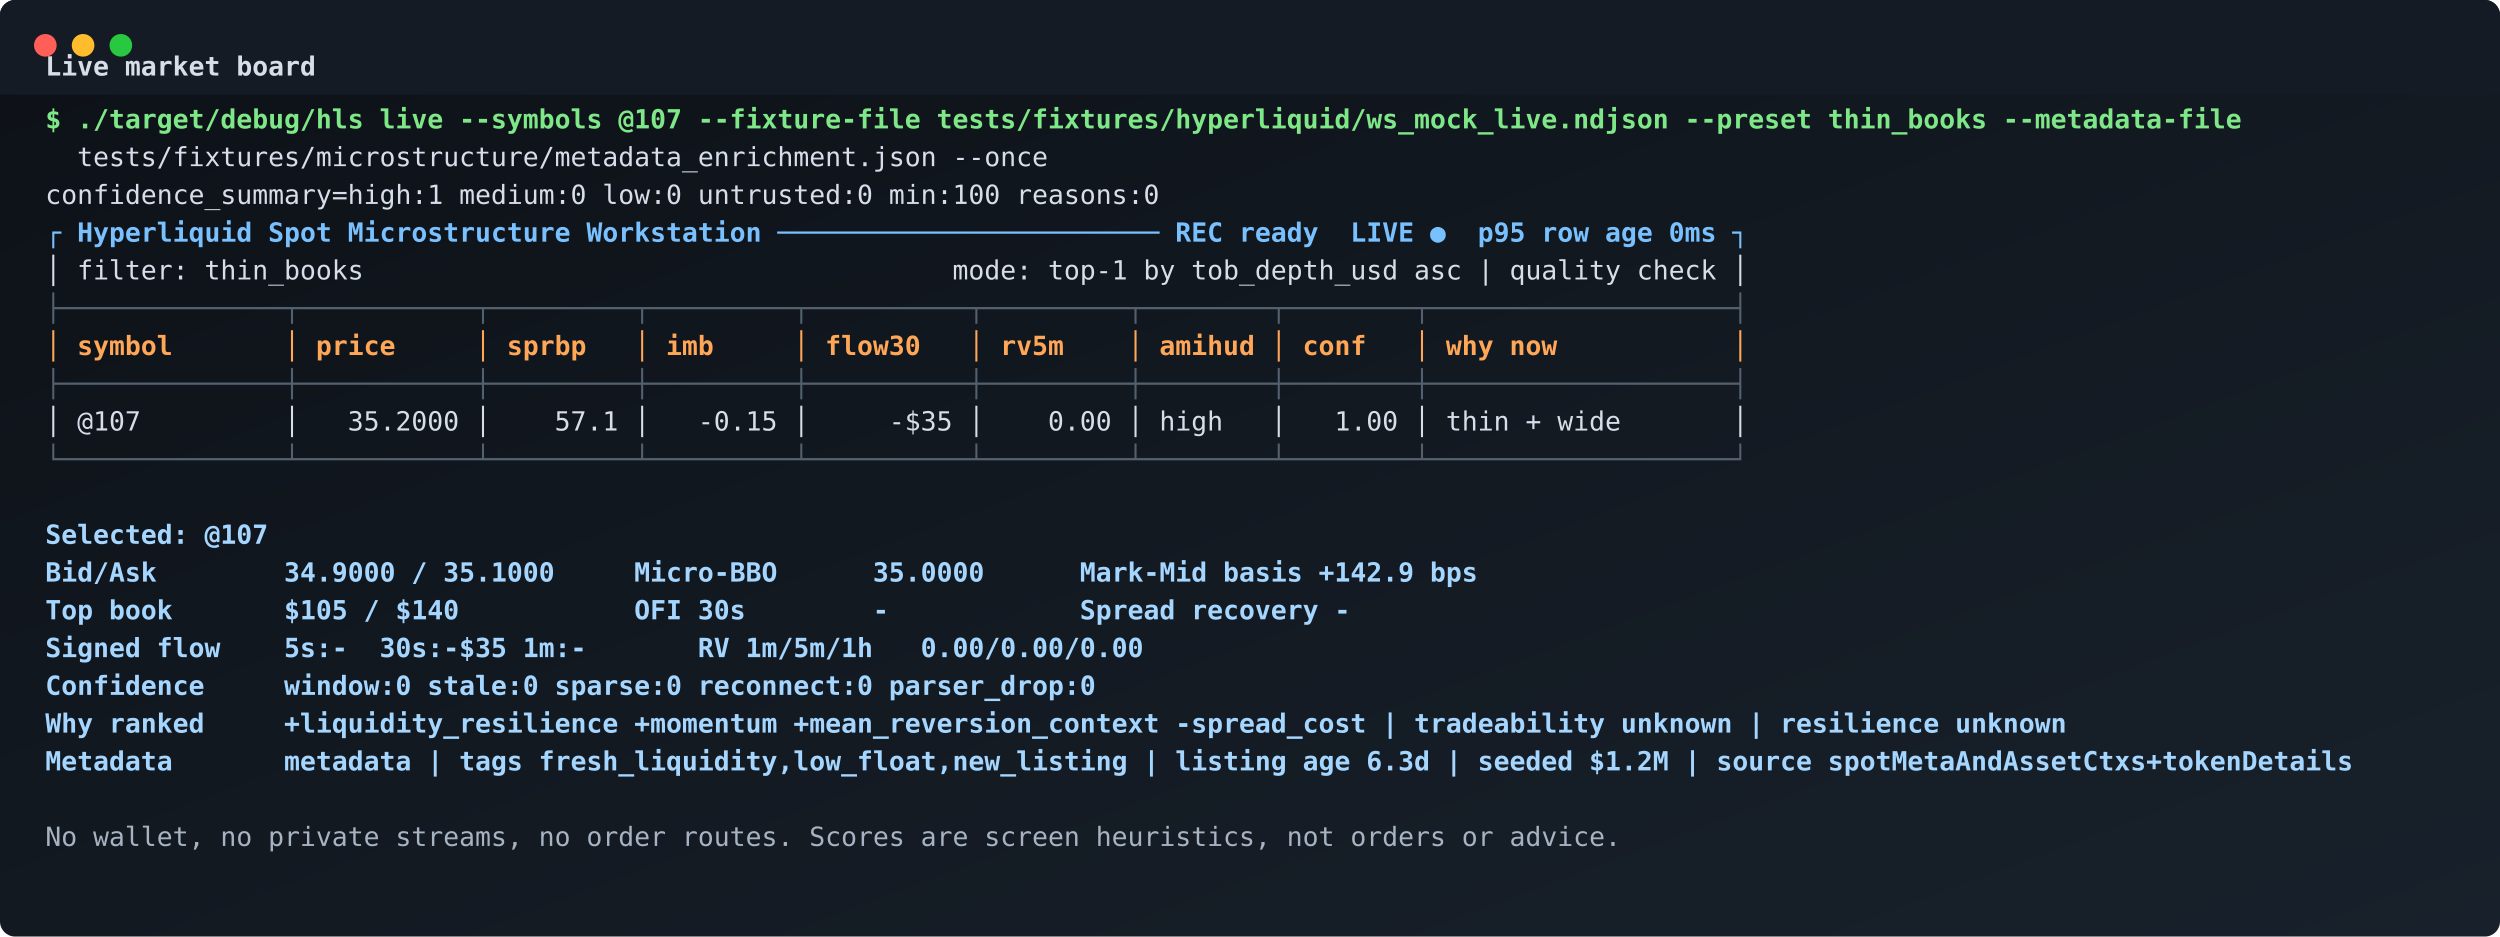
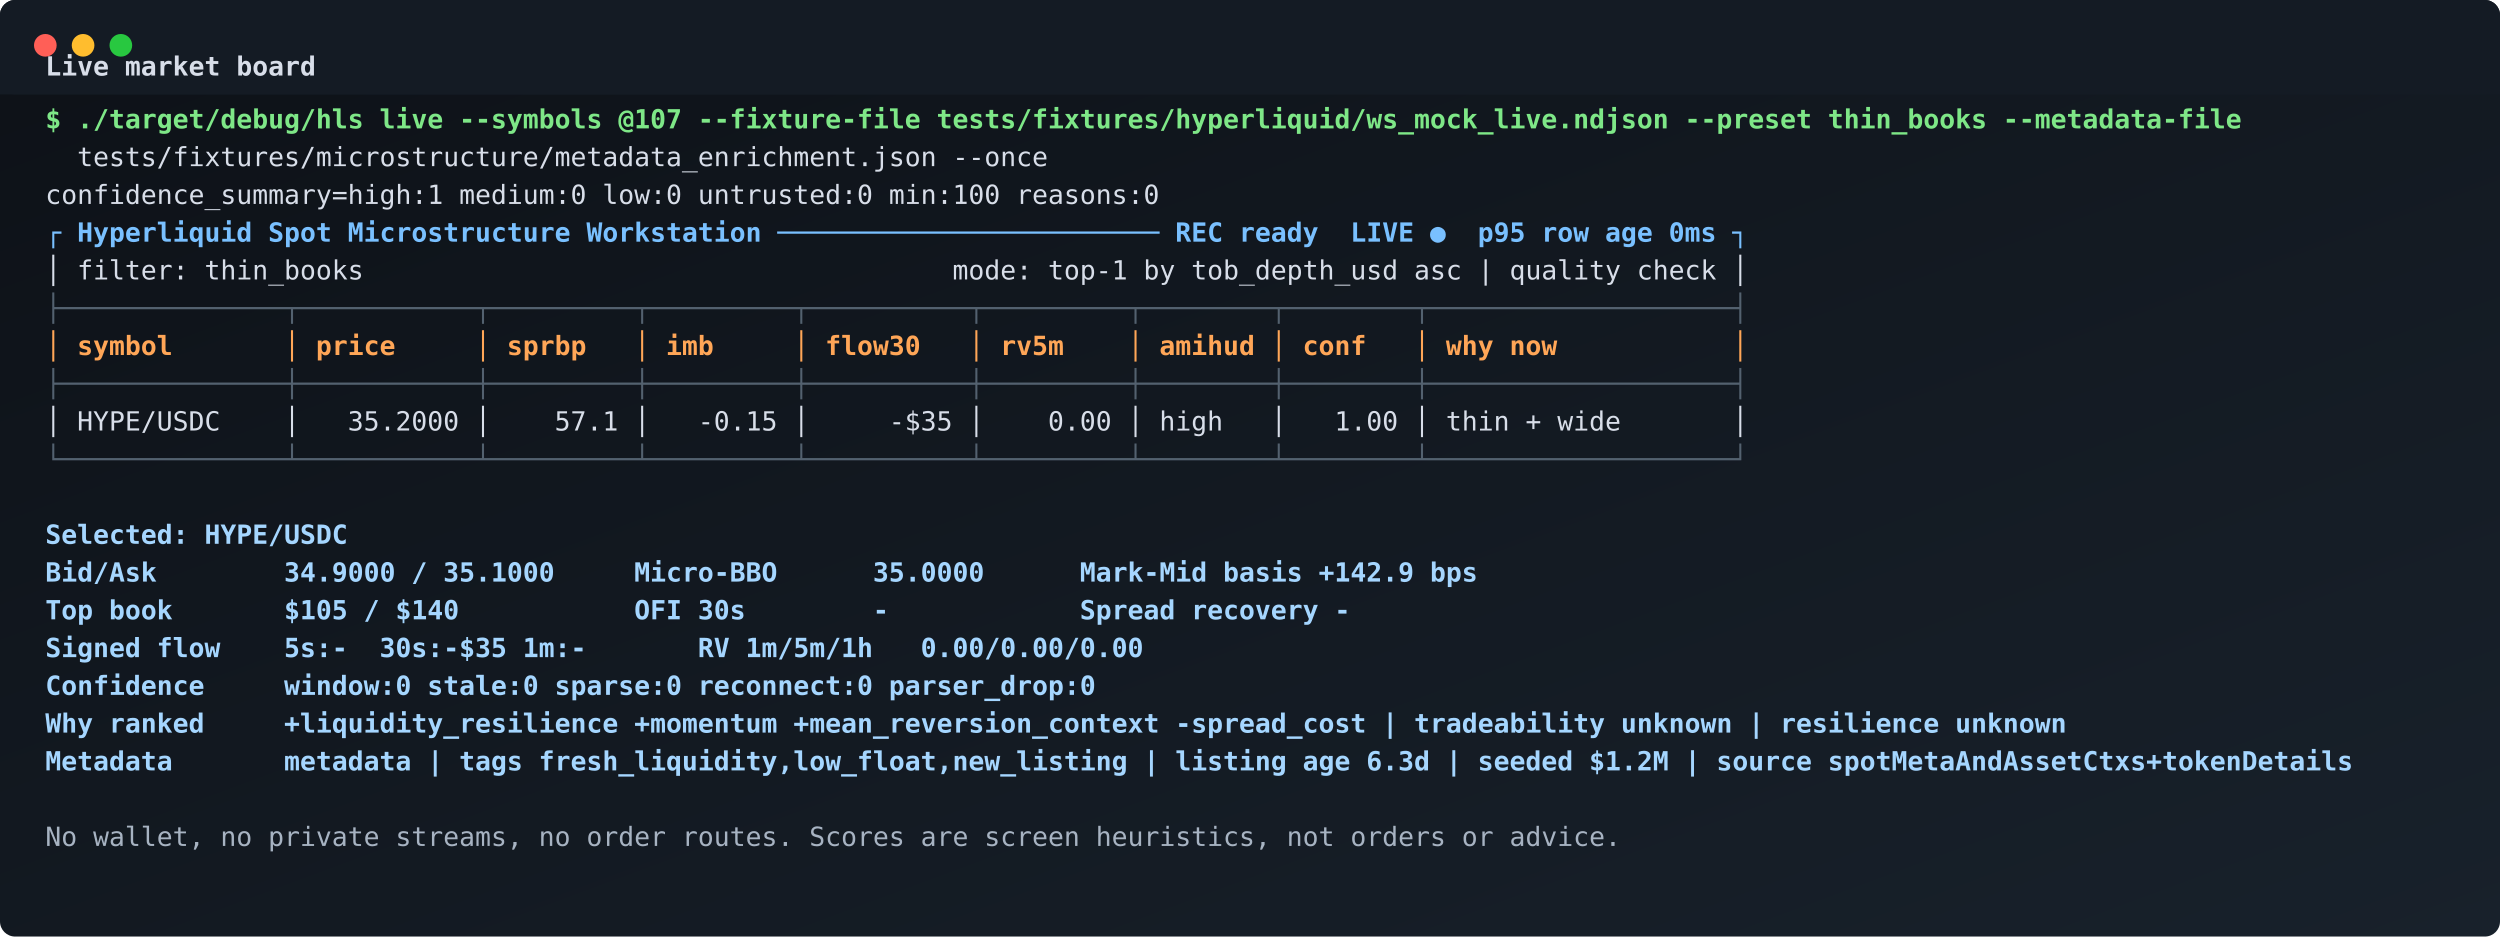
<svg xmlns="http://www.w3.org/2000/svg" role="img" xml:space="preserve" aria-label="Live market board terminal screenshot" viewBox="0 0 1324 496" width="1324" height="496">
  <defs>
    <linearGradient id="bg" x1="0" x2="1" y1="0" y2="1">
      <stop offset="0" stop-color="#0d1117" />
      <stop offset="1" stop-color="#18212b" />
    </linearGradient>
  </defs>
  <rect width="1324" height="496" rx="8" fill="url(#bg)" />
  <rect x="0" y="0" width="1324" height="50" rx="8" fill="#141b24" />
  <rect x="0" y="42" width="1324" height="8" fill="#141b24" />
  <circle cx="24" cy="24" r="6" fill="#ff5f57" />
  <circle cx="44" cy="24" r="6" fill="#ffbd2e" />
  <circle cx="64" cy="24" r="6" fill="#28c840" />
  <text x="24" y="40" fill="#d8dee9" font-family="ui-monospace, SFMono-Regular, Menlo, Consolas, monospace" font-size="14" font-weight="700">Live market board</text>
  <text x="24" y="68" fill="#7ee787" font-family="ui-monospace, SFMono-Regular, Menlo, Consolas, monospace" font-size="14" font-weight="700">$ ./target/debug/hls live --symbols @107 --fixture-file tests/fixtures/hyperliquid/ws_mock_live.ndjson --preset thin_books --metadata-file</text>
  <text x="24" y="88" fill="#d8dee9" font-family="ui-monospace, SFMono-Regular, Menlo, Consolas, monospace" font-size="14" font-weight="400">  tests/fixtures/microstructure/metadata_enrichment.json --once</text>
  <text x="24" y="108" fill="#d8dee9" font-family="ui-monospace, SFMono-Regular, Menlo, Consolas, monospace" font-size="14" font-weight="400">confidence_summary=high:1 medium:0 low:0 untrusted:0 min:100 reasons:0</text>
  <text x="24" y="128" fill="#79c0ff" font-family="ui-monospace, SFMono-Regular, Menlo, Consolas, monospace" font-size="14" font-weight="700">┌ Hyperliquid Spot Microstructure Workstation ──────────────────────── REC ready  LIVE ●  p95 row age 0ms ┐</text>
  <text x="24" y="148" fill="#d8dee9" font-family="ui-monospace, SFMono-Regular, Menlo, Consolas, monospace" font-size="14" font-weight="400">│ filter: thin_books                                     mode: top-1 by tob_depth_usd asc | quality check │</text>
  <text x="24" y="168" fill="#53616f" font-family="ui-monospace, SFMono-Regular, Menlo, Consolas, monospace" font-size="14" font-weight="400">├──────────────┬───────────┬─────────┬─────────┬──────────┬─────────┬────────┬────────┬───────────────────┤</text>
  <text x="24" y="188" fill="#ffa657" font-family="ui-monospace, SFMono-Regular, Menlo, Consolas, monospace" font-size="14" font-weight="700">│ symbol       │ price     │ sprbp   │ imb     │ flow30   │ rv5m    │ amihud │ conf   │ why now           │</text>
  <text x="24" y="208" fill="#53616f" font-family="ui-monospace, SFMono-Regular, Menlo, Consolas, monospace" font-size="14" font-weight="400">├──────────────┼───────────┼─────────┼─────────┼──────────┼─────────┼────────┼────────┼───────────────────┤</text>
-   <text x="24" y="228" fill="#d8dee9" font-family="ui-monospace, SFMono-Regular, Menlo, Consolas, monospace" font-size="14" font-weight="400">│ @107         │   35.2000 │    57.1 │   -0.15 │     -$35 │    0.00 │ high   │   1.00 │ thin + wide       │</text>
+   <text x="24" y="228" fill="#d8dee9" font-family="ui-monospace, SFMono-Regular, Menlo, Consolas, monospace" font-size="14" font-weight="400">│ HYPE/USDC    │   35.2000 │    57.1 │   -0.15 │     -$35 │    0.00 │ high   │   1.00 │ thin + wide       │</text>
  <text x="24" y="248" fill="#53616f" font-family="ui-monospace, SFMono-Regular, Menlo, Consolas, monospace" font-size="14" font-weight="400">└──────────────┴───────────┴─────────┴─────────┴──────────┴─────────┴────────┴────────┴───────────────────┘</text>
  <text x="24" y="268" fill="#d8dee9" font-family="ui-monospace, SFMono-Regular, Menlo, Consolas, monospace" font-size="14" font-weight="400" />
-   <text x="24" y="288" fill="#a5d6ff" font-family="ui-monospace, SFMono-Regular, Menlo, Consolas, monospace" font-size="14" font-weight="600">Selected: @107</text>
+   <text x="24" y="288" fill="#a5d6ff" font-family="ui-monospace, SFMono-Regular, Menlo, Consolas, monospace" font-size="14" font-weight="600">Selected: HYPE/USDC</text>
  <text x="24" y="308" fill="#a5d6ff" font-family="ui-monospace, SFMono-Regular, Menlo, Consolas, monospace" font-size="14" font-weight="600">Bid/Ask        34.9000 / 35.1000     Micro-BBO      35.0000      Mark-Mid basis +142.9 bps</text>
  <text x="24" y="328" fill="#a5d6ff" font-family="ui-monospace, SFMono-Regular, Menlo, Consolas, monospace" font-size="14" font-weight="600">Top book       $105 / $140           OFI 30s        -            Spread recovery -</text>
  <text x="24" y="348" fill="#a5d6ff" font-family="ui-monospace, SFMono-Regular, Menlo, Consolas, monospace" font-size="14" font-weight="600">Signed flow    5s:-  30s:-$35 1m:-       RV 1m/5m/1h   0.00/0.00/0.00</text>
  <text x="24" y="368" fill="#a5d6ff" font-family="ui-monospace, SFMono-Regular, Menlo, Consolas, monospace" font-size="14" font-weight="600">Confidence     window:0 stale:0 sparse:0 reconnect:0 parser_drop:0</text>
  <text x="24" y="388" fill="#a5d6ff" font-family="ui-monospace, SFMono-Regular, Menlo, Consolas, monospace" font-size="14" font-weight="600">Why ranked     +liquidity_resilience +momentum +mean_reversion_context -spread_cost | tradeability unknown | resilience unknown</text>
  <text x="24" y="408" fill="#a5d6ff" font-family="ui-monospace, SFMono-Regular, Menlo, Consolas, monospace" font-size="14" font-weight="600">Metadata       metadata | tags fresh_liquidity,low_float,new_listing | listing age 6.3d | seeded $1.2M | source spotMetaAndAssetCtxs+tokenDetails</text>
  <text x="24" y="428" fill="#d8dee9" font-family="ui-monospace, SFMono-Regular, Menlo, Consolas, monospace" font-size="14" font-weight="400" />
  <text x="24" y="448" fill="#a7b3c2" font-family="ui-monospace, SFMono-Regular, Menlo, Consolas, monospace" font-size="14" font-weight="400">No wallet, no private streams, no order routes. Scores are screen heuristics, not orders or advice.</text>
</svg>
